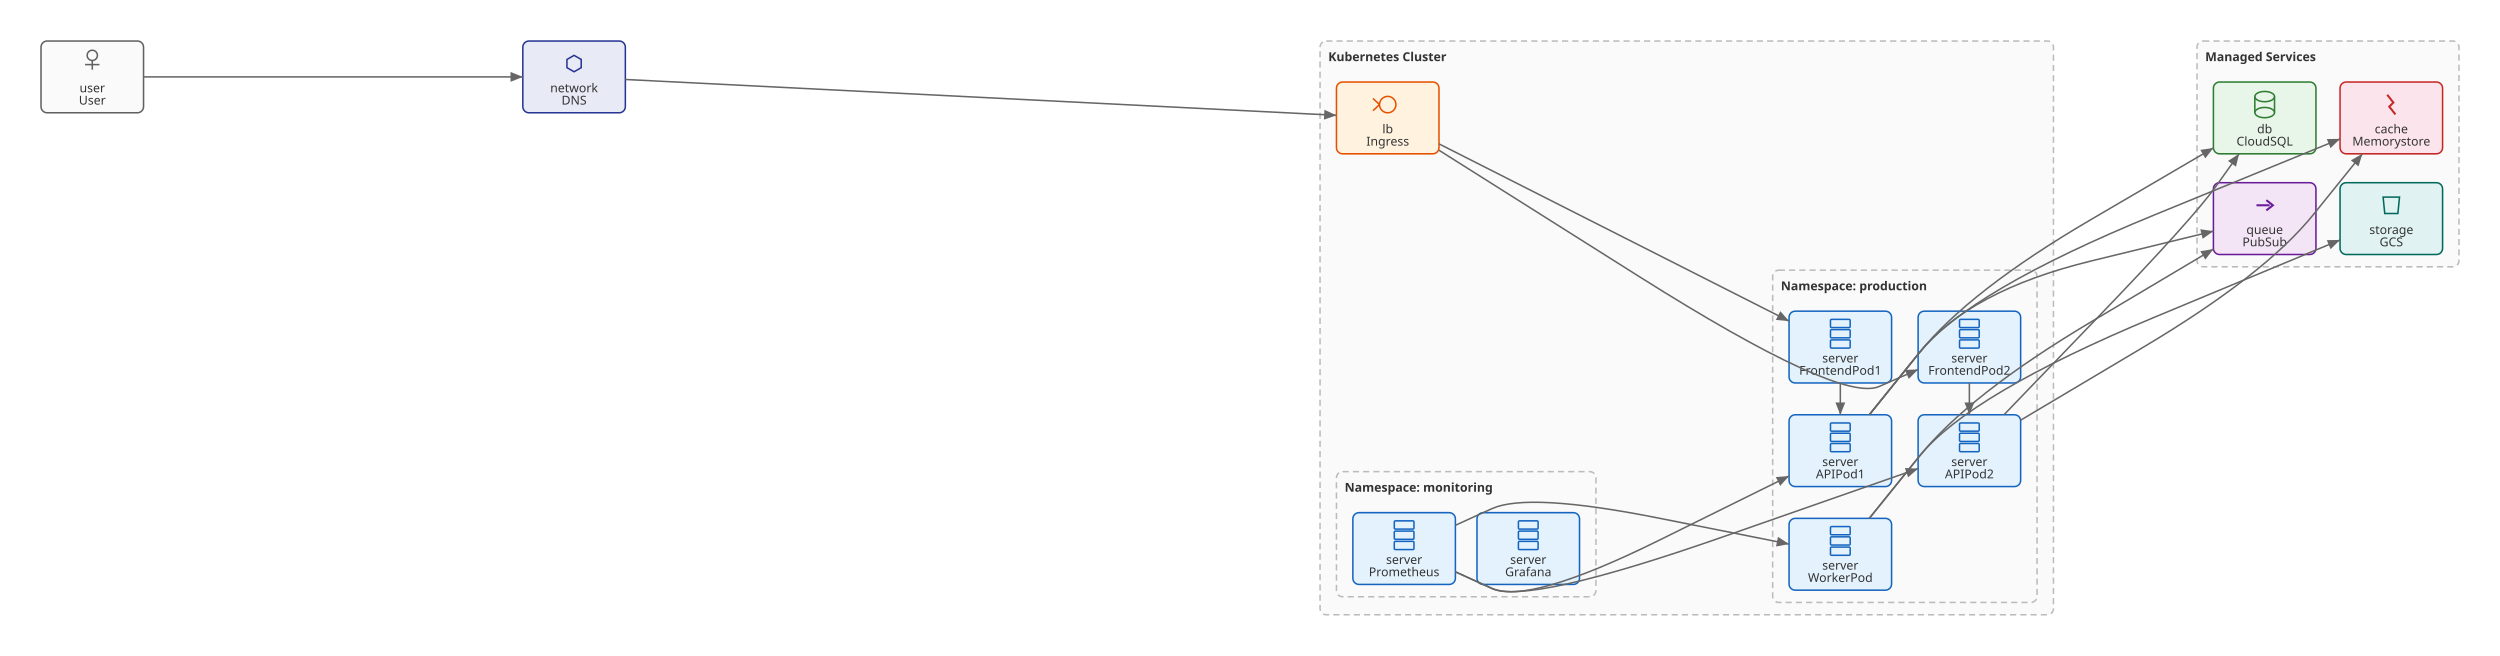
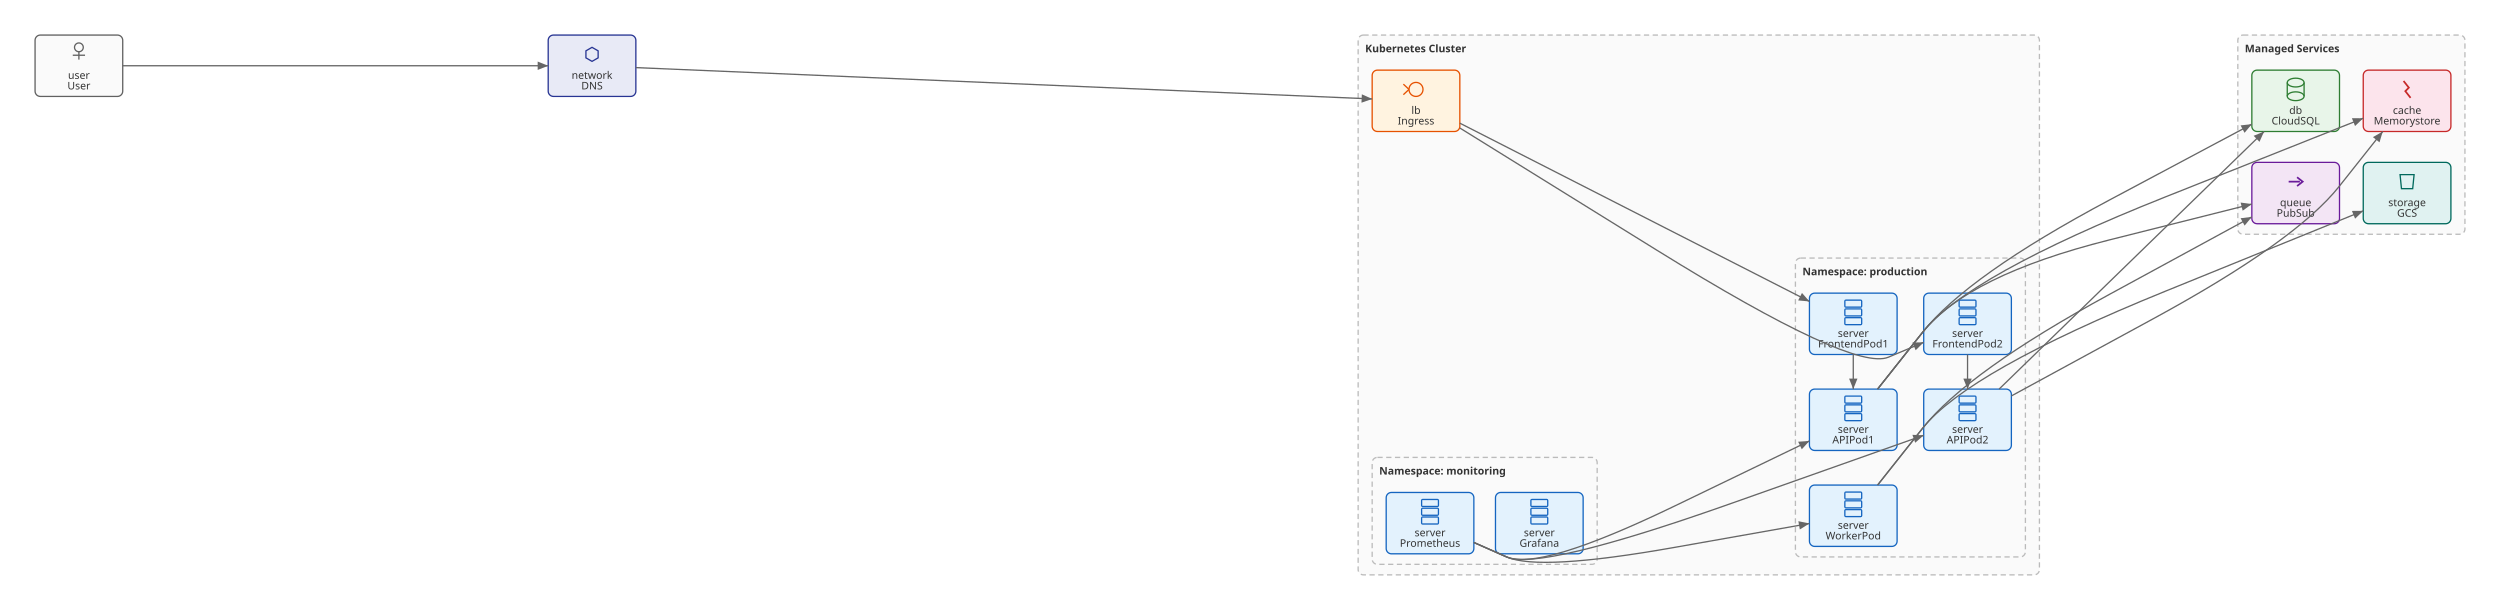
- <svg xmlns="http://www.w3.org/2000/svg" width="2438.199" height="639.566" viewBox="0 0 2438.199 639.566">
+ <svg xmlns="http://www.w3.org/2000/svg" width="2851.842" height="695.765" viewBox="0 0 2851.842 695.765">
  <style>text { font-family: sans-serif; font-size: 12px; fill: #333; }</style>
  <defs>
    <marker id="arrow" viewBox="0 0 10 10" refX="10" refY="5" markerWidth="8" markerHeight="8" orient="auto">
      <polygon points="0,1 10,5 0,9" fill="#666" />
    </marker>
  </defs>
  <rect x="40" y="40" width="100" height="70" rx="6" fill="#fafafa" stroke="#616161" stroke-width="1.5" />
  <circle cx="90" cy="54" r="5" fill="none" stroke="#616161" stroke-width="1.5" />
  <line x1="90" y1="59" x2="90" y2="68" stroke="#616161" stroke-width="1.5" />
  <line x1="83" y1="63" x2="97" y2="63" stroke="#616161" stroke-width="1.5" />
  <text x="90" y="102" text-anchor="middle" font-size="11">User</text>
  <text x="90" y="90" text-anchor="middle" font-size="9" fill="#616161">user</text>
-   <rect x="509.888" y="40" width="100" height="70" rx="6" fill="#e8eaf6" stroke="#283593" stroke-width="1.5" />
-   <polygon points="559.888,54 566.848,58 566.848,66 559.888,70 552.928,66 552.928,58" fill="none" stroke="#283593" stroke-width="1.5" />
-   <text x="559.888" y="102" text-anchor="middle" font-size="11">DNS</text>
-   <text x="559.888" y="90" text-anchor="middle" font-size="9" fill="#283593">network</text>
-   <rect x="1287.415" y="40" width="715.279" height="559.566" rx="6" fill="#fafafa" stroke="#bbb" stroke-width="1.5" stroke-dasharray="6,4" />
-   <text x="1295.415" y="59.6" font-weight="bold" font-size="13">Kubernetes Cluster</text>
-   <rect x="1303.415" y="80" width="100" height="70" rx="6" fill="#fff3e0" stroke="#e65100" stroke-width="1.5" />
-   <circle cx="1353.415" cy="102" r="8" fill="none" stroke="#e65100" stroke-width="1.5" />
-   <line x1="1345.415" y1="102" x2="1339.015" y2="96" stroke="#e65100" stroke-width="1.5" />
-   <line x1="1345.415" y1="102" x2="1339.015" y2="108" stroke="#e65100" stroke-width="1.5" />
-   <text x="1353.415" y="142" text-anchor="middle" font-size="11">Ingress</text>
-   <text x="1353.415" y="130" text-anchor="middle" font-size="9" fill="#e65100">lb</text>
-   <rect x="1728.83" y="263.495" width="257.863" height="324.071" rx="6" fill="#fafafa" stroke="#bbb" stroke-width="1.5" stroke-dasharray="6,4" />
-   <text x="1736.83" y="283.095" font-weight="bold" font-size="13">Namespace: production</text>
-   <rect x="1744.83" y="303.495" width="100" height="70" rx="6" fill="#e3f2fd" stroke="#1565c0" stroke-width="1.5" />
-   <rect x="1785.23" y="311.495" width="19.2" height="8" rx="1" fill="none" stroke="#1565c0" stroke-width="1.5" />
-   <rect x="1785.23" y="321.495" width="19.2" height="8" rx="1" fill="none" stroke="#1565c0" stroke-width="1.5" />
-   <rect x="1785.23" y="331.495" width="19.2" height="8" rx="1" fill="none" stroke="#1565c0" stroke-width="1.5" />
-   <text x="1794.83" y="365.495" text-anchor="middle" font-size="11">FrontendPod1</text>
-   <text x="1794.83" y="353.495" text-anchor="middle" font-size="9" fill="#1565c0">server</text>
-   <rect x="1870.693" y="303.495" width="100" height="70" rx="6" fill="#e3f2fd" stroke="#1565c0" stroke-width="1.5" />
-   <rect x="1911.093" y="311.495" width="19.2" height="8" rx="1" fill="none" stroke="#1565c0" stroke-width="1.5" />
-   <rect x="1911.093" y="321.495" width="19.2" height="8" rx="1" fill="none" stroke="#1565c0" stroke-width="1.5" />
-   <rect x="1911.093" y="331.495" width="19.2" height="8" rx="1" fill="none" stroke="#1565c0" stroke-width="1.5" />
-   <text x="1920.693" y="365.495" text-anchor="middle" font-size="11">FrontendPod2</text>
-   <text x="1920.693" y="353.495" text-anchor="middle" font-size="9" fill="#1565c0">server</text>
-   <rect x="1744.83" y="404.531" width="100" height="70" rx="6" fill="#e3f2fd" stroke="#1565c0" stroke-width="1.5" />
-   <rect x="1785.23" y="412.531" width="19.2" height="8" rx="1" fill="none" stroke="#1565c0" stroke-width="1.5" />
-   <rect x="1785.23" y="422.531" width="19.2" height="8" rx="1" fill="none" stroke="#1565c0" stroke-width="1.5" />
-   <rect x="1785.23" y="432.531" width="19.2" height="8" rx="1" fill="none" stroke="#1565c0" stroke-width="1.5" />
-   <text x="1794.83" y="466.531" text-anchor="middle" font-size="11">APIPod1</text>
-   <text x="1794.83" y="454.531" text-anchor="middle" font-size="9" fill="#1565c0">server</text>
-   <rect x="1870.693" y="404.531" width="100" height="70" rx="6" fill="#e3f2fd" stroke="#1565c0" stroke-width="1.5" />
-   <rect x="1911.093" y="412.531" width="19.2" height="8" rx="1" fill="none" stroke="#1565c0" stroke-width="1.5" />
-   <rect x="1911.093" y="422.531" width="19.2" height="8" rx="1" fill="none" stroke="#1565c0" stroke-width="1.5" />
-   <rect x="1911.093" y="432.531" width="19.2" height="8" rx="1" fill="none" stroke="#1565c0" stroke-width="1.5" />
-   <text x="1920.693" y="466.531" text-anchor="middle" font-size="11">APIPod2</text>
-   <text x="1920.693" y="454.531" text-anchor="middle" font-size="9" fill="#1565c0">server</text>
-   <rect x="1744.83" y="505.566" width="100" height="70" rx="6" fill="#e3f2fd" stroke="#1565c0" stroke-width="1.5" />
-   <rect x="1785.23" y="513.566" width="19.2" height="8" rx="1" fill="none" stroke="#1565c0" stroke-width="1.5" />
-   <rect x="1785.23" y="523.566" width="19.2" height="8" rx="1" fill="none" stroke="#1565c0" stroke-width="1.5" />
-   <rect x="1785.23" y="533.566" width="19.2" height="8" rx="1" fill="none" stroke="#1565c0" stroke-width="1.5" />
-   <text x="1794.83" y="567.566" text-anchor="middle" font-size="11">WorkerPod</text>
-   <text x="1794.83" y="555.566" text-anchor="middle" font-size="9" fill="#1565c0">server</text>
-   <rect x="1303.415" y="459.99" width="253.06" height="122" rx="6" fill="#fafafa" stroke="#bbb" stroke-width="1.5" stroke-dasharray="6,4" />
-   <text x="1311.415" y="479.59" font-weight="bold" font-size="13">Namespace: monitoring</text>
-   <rect x="1319.415" y="499.99" width="100" height="70" rx="6" fill="#e3f2fd" stroke="#1565c0" stroke-width="1.5" />
-   <rect x="1359.815" y="507.99" width="19.2" height="8" rx="1" fill="none" stroke="#1565c0" stroke-width="1.5" />
-   <rect x="1359.815" y="517.99" width="19.2" height="8" rx="1" fill="none" stroke="#1565c0" stroke-width="1.5" />
-   <rect x="1359.815" y="527.99" width="19.2" height="8" rx="1" fill="none" stroke="#1565c0" stroke-width="1.5" />
-   <text x="1369.415" y="561.99" text-anchor="middle" font-size="11">Prometheus</text>
-   <text x="1369.415" y="549.99" text-anchor="middle" font-size="9" fill="#1565c0">server</text>
-   <rect x="1440.474" y="499.99" width="100" height="70" rx="6" fill="#e3f2fd" stroke="#1565c0" stroke-width="1.5" />
-   <rect x="1480.874" y="507.99" width="19.2" height="8" rx="1" fill="none" stroke="#1565c0" stroke-width="1.5" />
-   <rect x="1480.874" y="517.99" width="19.2" height="8" rx="1" fill="none" stroke="#1565c0" stroke-width="1.5" />
-   <rect x="1480.874" y="527.99" width="19.2" height="8" rx="1" fill="none" stroke="#1565c0" stroke-width="1.5" />
-   <text x="1490.474" y="561.99" text-anchor="middle" font-size="11">Grafana</text>
-   <text x="1490.474" y="549.99" text-anchor="middle" font-size="9" fill="#1565c0">server</text>
-   <rect x="2142.694" y="40" width="255.505" height="220.206" rx="6" fill="#fafafa" stroke="#bbb" stroke-width="1.5" stroke-dasharray="6,4" />
-   <text x="2150.694" y="59.6" font-weight="bold" font-size="13">Managed Services</text>
-   <rect x="2158.694" y="80" width="100" height="70" rx="6" fill="#e8f5e9" stroke="#2e7d32" stroke-width="1.5" />
-   <ellipse cx="2208.694" cy="94.2" rx="9.6" ry="5" fill="none" stroke="#2e7d32" stroke-width="1.5" />
-   <line x1="2199.094" y1="94.2" x2="2199.094" y2="109.8" stroke="#2e7d32" stroke-width="1.5" />
-   <line x1="2218.294" y1="94.2" x2="2218.294" y2="109.8" stroke="#2e7d32" stroke-width="1.5" />
-   <ellipse cx="2208.694" cy="109.8" rx="9.6" ry="5" fill="none" stroke="#2e7d32" stroke-width="1.5" />
-   <text x="2208.694" y="142" text-anchor="middle" font-size="11">CloudSQL</text>
-   <text x="2208.694" y="130" text-anchor="middle" font-size="9" fill="#2e7d32">db</text>
-   <rect x="2282.199" y="80" width="100" height="70" rx="6" fill="#fce4ec" stroke="#c62828" stroke-width="1.5" />
-   <polyline points="2328.199,92.4 2334.199,100 2330.199,104 2336.199,111.6" fill="none" stroke="#c62828" stroke-width="2" />
-   <text x="2332.199" y="142" text-anchor="middle" font-size="11">Memorystore</text>
-   <text x="2332.199" y="130" text-anchor="middle" font-size="9" fill="#c62828">cache</text>
-   <rect x="2158.694" y="178.206" width="100" height="70" rx="6" fill="#f3e5f5" stroke="#6a1b9a" stroke-width="1.5" />
-   <line x1="2200.694" y1="200.206" x2="2213.494" y2="200.206" stroke="#6a1b9a" stroke-width="2" />
-   <polyline points="2210.294,195.206 2216.694,200.206 2210.294,205.206" fill="none" stroke="#6a1b9a" stroke-width="2" />
-   <text x="2208.694" y="240.206" text-anchor="middle" font-size="11">PubSub</text>
-   <text x="2208.694" y="228.206" text-anchor="middle" font-size="9" fill="#6a1b9a">queue</text>
-   <rect x="2282.199" y="178.206" width="100" height="70" rx="6" fill="#e0f2f1" stroke="#00695c" stroke-width="1.5" />
-   <path d="M2324.199,192.206 L2340.199,192.206 L2338.599,208.206 L2325.799,208.206 Z" fill="none" stroke="#00695c" stroke-width="1.5" />
-   <text x="2332.199" y="240.206" text-anchor="middle" font-size="11">GCS</text>
-   <text x="2332.199" y="228.206" text-anchor="middle" font-size="9" fill="#00695c">storage</text>
-   <path d="M140,75 L509.888,75" fill="none" stroke="#666" stroke-width="1.5" marker-end="url(#arrow)" />
-   <path d="M609.888,77.52 L1303.415,112.48" fill="none" stroke="#666" stroke-width="1.5" marker-end="url(#arrow)" />
-   <path d="M1403.415,140.316 L1744.83,313.179" fill="none" stroke="#666" stroke-width="1.5" marker-end="url(#arrow)" />
-   <path d="M1403.415,146.546 L1599.122,270.02 Q1794.83,393.495 1832.762,376.92 L1870.693,360.344" fill="none" stroke="#666" stroke-width="1.5" marker-end="url(#arrow)" />
-   <path d="M1794.83,373.495 L1794.83,404.531" fill="none" stroke="#666" stroke-width="1.5" marker-end="url(#arrow)" />
-   <path d="M1920.693,373.495 L1920.693,404.531" fill="none" stroke="#666" stroke-width="1.5" marker-end="url(#arrow)" />
-   <path d="M1823.062,404.531 L1871.878,344.013 Q1920.693,283.495 2039.694,213.874 L2158.694,144.253" fill="none" stroke="#666" stroke-width="1.5" marker-end="url(#arrow)" />
-   <path d="M1954.406,404.531 L2046.55,308.868 Q2138.694,213.206 2161.22,181.603 L2183.746,150" fill="none" stroke="#666" stroke-width="1.5" marker-end="url(#arrow)" />
-   <path d="M1823.062,404.531 L1871.878,344.013 Q1920.693,283.495 2101.446,209.484 L2282.199,135.473" fill="none" stroke="#666" stroke-width="1.5" marker-end="url(#arrow)" />
-   <path d="M1970.693,409.787 L2089.694,338.996 Q2208.694,268.206 2256.339,209.103 L2303.984,150" fill="none" stroke="#666" stroke-width="1.5" marker-end="url(#arrow)" />
-   <path d="M1823.062,404.531 L1871.878,344.013 Q1920.693,283.495 2039.694,254.452 L2158.694,225.409" fill="none" stroke="#666" stroke-width="1.5" marker-end="url(#arrow)" />
-   <path d="M1823.062,505.566 L1871.878,445.048 Q1920.693,384.531 2039.694,313.74 L2158.694,242.949" fill="none" stroke="#666" stroke-width="1.5" marker-end="url(#arrow)" />
-   <path d="M1823.062,505.566 L1871.878,445.048 Q1920.693,384.531 2101.446,309.277 L2282.199,234.022" fill="none" stroke="#666" stroke-width="1.5" marker-end="url(#arrow)" />
-   <path d="M1419.415,557.706 L1454.944,573.848 Q1490.474,589.99 1617.652,527.119 L1744.83,464.248" fill="none" stroke="#666" stroke-width="1.5" marker-end="url(#arrow)" />
-   <path d="M1419.415,557.706 L1454.944,573.848 Q1490.474,589.99 1680.584,523.503 L1870.693,457.017" fill="none" stroke="#666" stroke-width="1.5" marker-end="url(#arrow)" />
-   <path d="M1419.415,512.274 L1454.944,496.132 Q1490.474,479.99 1617.652,505.302 L1744.83,530.615" fill="none" stroke="#666" stroke-width="1.5" marker-end="url(#arrow)" />
+   <rect x="625.348" y="40" width="100" height="70" rx="6" fill="#e8eaf6" stroke="#283593" stroke-width="1.5" />
+   <polygon points="675.348,54 682.308,58 682.308,66 675.348,70 668.388,66 668.388,58" fill="none" stroke="#283593" stroke-width="1.5" />
+   <text x="675.348" y="102" text-anchor="middle" font-size="11">DNS</text>
+   <text x="675.348" y="90" text-anchor="middle" font-size="9" fill="#283593">network</text>
+   <rect x="1549.281" y="40" width="777.169" height="615.765" rx="6" fill="#fafafa" stroke="#bbb" stroke-width="1.5" stroke-dasharray="6,4" />
+   <text x="1557.281" y="59.6" font-weight="bold" font-size="13">Kubernetes Cluster</text>
+   <rect x="1565.281" y="80" width="100" height="70" rx="6" fill="#fff3e0" stroke="#e65100" stroke-width="1.5" />
+   <circle cx="1615.281" cy="102" r="8" fill="none" stroke="#e65100" stroke-width="1.5" />
+   <line x1="1607.281" y1="102" x2="1600.881" y2="96" stroke="#e65100" stroke-width="1.5" />
+   <line x1="1607.281" y1="102" x2="1600.881" y2="108" stroke="#e65100" stroke-width="1.5" />
+   <text x="1615.281" y="142" text-anchor="middle" font-size="11">Ingress</text>
+   <text x="1615.281" y="130" text-anchor="middle" font-size="9" fill="#e65100">lb</text>
+   <rect x="2048.092" y="294.382" width="262.358" height="340.932" rx="6" fill="#fafafa" stroke="#bbb" stroke-width="1.5" stroke-dasharray="6,4" />
+   <text x="2056.092" y="313.982" font-weight="bold" font-size="13">Namespace: production</text>
+   <rect x="2064.092" y="334.382" width="100" height="70" rx="6" fill="#e3f2fd" stroke="#1565c0" stroke-width="1.5" />
+   <rect x="2104.492" y="342.382" width="19.2" height="8" rx="1" fill="none" stroke="#1565c0" stroke-width="1.5" />
+   <rect x="2104.492" y="352.382" width="19.2" height="8" rx="1" fill="none" stroke="#1565c0" stroke-width="1.5" />
+   <rect x="2104.492" y="362.382" width="19.2" height="8" rx="1" fill="none" stroke="#1565c0" stroke-width="1.5" />
+   <text x="2114.092" y="396.382" text-anchor="middle" font-size="11">FrontendPod1</text>
+   <text x="2114.092" y="384.382" text-anchor="middle" font-size="9" fill="#1565c0">server</text>
+   <rect x="2194.45" y="334.382" width="100" height="70" rx="6" fill="#e3f2fd" stroke="#1565c0" stroke-width="1.5" />
+   <rect x="2234.85" y="342.382" width="19.2" height="8" rx="1" fill="none" stroke="#1565c0" stroke-width="1.5" />
+   <rect x="2234.85" y="352.382" width="19.2" height="8" rx="1" fill="none" stroke="#1565c0" stroke-width="1.5" />
+   <rect x="2234.85" y="362.382" width="19.2" height="8" rx="1" fill="none" stroke="#1565c0" stroke-width="1.5" />
+   <text x="2244.45" y="396.382" text-anchor="middle" font-size="11">FrontendPod2</text>
+   <text x="2244.45" y="384.382" text-anchor="middle" font-size="9" fill="#1565c0">server</text>
+   <rect x="2064.092" y="443.848" width="100" height="70" rx="6" fill="#e3f2fd" stroke="#1565c0" stroke-width="1.5" />
+   <rect x="2104.492" y="451.848" width="19.2" height="8" rx="1" fill="none" stroke="#1565c0" stroke-width="1.5" />
+   <rect x="2104.492" y="461.848" width="19.2" height="8" rx="1" fill="none" stroke="#1565c0" stroke-width="1.5" />
+   <rect x="2104.492" y="471.848" width="19.2" height="8" rx="1" fill="none" stroke="#1565c0" stroke-width="1.5" />
+   <text x="2114.092" y="505.848" text-anchor="middle" font-size="11">APIPod1</text>
+   <text x="2114.092" y="493.848" text-anchor="middle" font-size="9" fill="#1565c0">server</text>
+   <rect x="2194.45" y="443.848" width="100" height="70" rx="6" fill="#e3f2fd" stroke="#1565c0" stroke-width="1.5" />
+   <rect x="2234.85" y="451.848" width="19.2" height="8" rx="1" fill="none" stroke="#1565c0" stroke-width="1.5" />
+   <rect x="2234.85" y="461.848" width="19.2" height="8" rx="1" fill="none" stroke="#1565c0" stroke-width="1.5" />
+   <rect x="2234.85" y="471.848" width="19.2" height="8" rx="1" fill="none" stroke="#1565c0" stroke-width="1.5" />
+   <text x="2244.45" y="505.848" text-anchor="middle" font-size="11">APIPod2</text>
+   <text x="2244.45" y="493.848" text-anchor="middle" font-size="9" fill="#1565c0">server</text>
+   <rect x="2064.092" y="553.314" width="100" height="70" rx="6" fill="#e3f2fd" stroke="#1565c0" stroke-width="1.5" />
+   <rect x="2104.492" y="561.314" width="19.2" height="8" rx="1" fill="none" stroke="#1565c0" stroke-width="1.5" />
+   <rect x="2104.492" y="571.314" width="19.2" height="8" rx="1" fill="none" stroke="#1565c0" stroke-width="1.5" />
+   <rect x="2104.492" y="581.314" width="19.2" height="8" rx="1" fill="none" stroke="#1565c0" stroke-width="1.5" />
+   <text x="2114.092" y="615.314" text-anchor="middle" font-size="11">WorkerPod</text>
+   <text x="2114.092" y="603.314" text-anchor="middle" font-size="9" fill="#1565c0">server</text>
+   <rect x="1565.281" y="521.765" width="256.666" height="122" rx="6" fill="#fafafa" stroke="#bbb" stroke-width="1.5" stroke-dasharray="6,4" />
+   <text x="1573.281" y="541.365" font-weight="bold" font-size="13">Namespace: monitoring</text>
+   <rect x="1581.281" y="561.765" width="100" height="70" rx="6" fill="#e3f2fd" stroke="#1565c0" stroke-width="1.5" />
+   <rect x="1621.681" y="569.765" width="19.2" height="8" rx="1" fill="none" stroke="#1565c0" stroke-width="1.5" />
+   <rect x="1621.681" y="579.765" width="19.2" height="8" rx="1" fill="none" stroke="#1565c0" stroke-width="1.5" />
+   <rect x="1621.681" y="589.765" width="19.2" height="8" rx="1" fill="none" stroke="#1565c0" stroke-width="1.5" />
+   <text x="1631.281" y="623.765" text-anchor="middle" font-size="11">Prometheus</text>
+   <text x="1631.281" y="611.765" text-anchor="middle" font-size="9" fill="#1565c0">server</text>
+   <rect x="1705.947" y="561.765" width="100" height="70" rx="6" fill="#e3f2fd" stroke="#1565c0" stroke-width="1.5" />
+   <rect x="1746.347" y="569.765" width="19.2" height="8" rx="1" fill="none" stroke="#1565c0" stroke-width="1.5" />
+   <rect x="1746.347" y="579.765" width="19.2" height="8" rx="1" fill="none" stroke="#1565c0" stroke-width="1.5" />
+   <rect x="1746.347" y="589.765" width="19.2" height="8" rx="1" fill="none" stroke="#1565c0" stroke-width="1.5" />
+   <text x="1755.947" y="623.765" text-anchor="middle" font-size="11">Grafana</text>
+   <text x="1755.947" y="611.765" text-anchor="middle" font-size="9" fill="#1565c0">server</text>
+   <rect x="2552.757" y="40" width="259.085" height="227.211" rx="6" fill="#fafafa" stroke="#bbb" stroke-width="1.5" stroke-dasharray="6,4" />
+   <text x="2560.757" y="59.6" font-weight="bold" font-size="13">Managed Services</text>
+   <rect x="2568.757" y="80" width="100" height="70" rx="6" fill="#e8f5e9" stroke="#2e7d32" stroke-width="1.5" />
+   <ellipse cx="2618.757" cy="94.2" rx="9.6" ry="5" fill="none" stroke="#2e7d32" stroke-width="1.5" />
+   <line x1="2609.157" y1="94.2" x2="2609.157" y2="109.8" stroke="#2e7d32" stroke-width="1.5" />
+   <line x1="2628.357" y1="94.2" x2="2628.357" y2="109.8" stroke="#2e7d32" stroke-width="1.5" />
+   <ellipse cx="2618.757" cy="109.8" rx="9.6" ry="5" fill="none" stroke="#2e7d32" stroke-width="1.5" />
+   <text x="2618.757" y="142" text-anchor="middle" font-size="11">CloudSQL</text>
+   <text x="2618.757" y="130" text-anchor="middle" font-size="9" fill="#2e7d32">db</text>
+   <rect x="2695.842" y="80" width="100" height="70" rx="6" fill="#fce4ec" stroke="#c62828" stroke-width="1.5" />
+   <polyline points="2741.842,92.4 2747.842,100 2743.842,104 2749.842,111.6" fill="none" stroke="#c62828" stroke-width="2" />
+   <text x="2745.842" y="142" text-anchor="middle" font-size="11">Memorystore</text>
+   <text x="2745.842" y="130" text-anchor="middle" font-size="9" fill="#c62828">cache</text>
+   <rect x="2568.757" y="185.211" width="100" height="70" rx="6" fill="#f3e5f5" stroke="#6a1b9a" stroke-width="1.5" />
+   <line x1="2610.757" y1="207.211" x2="2623.557" y2="207.211" stroke="#6a1b9a" stroke-width="2" />
+   <polyline points="2620.357,202.211 2626.757,207.211 2620.357,212.211" fill="none" stroke="#6a1b9a" stroke-width="2" />
+   <text x="2618.757" y="247.211" text-anchor="middle" font-size="11">PubSub</text>
+   <text x="2618.757" y="235.211" text-anchor="middle" font-size="9" fill="#6a1b9a">queue</text>
+   <rect x="2695.842" y="185.211" width="100" height="70" rx="6" fill="#e0f2f1" stroke="#00695c" stroke-width="1.5" />
+   <path d="M2737.842,199.211 L2753.842,199.211 L2752.242,215.211 L2739.442,215.211 Z" fill="none" stroke="#00695c" stroke-width="1.5" />
+   <text x="2745.842" y="247.211" text-anchor="middle" font-size="11">GCS</text>
+   <text x="2745.842" y="235.211" text-anchor="middle" font-size="9" fill="#00695c">storage</text>
+   <path d="M140,75 L625.348,75" fill="none" stroke="#666" stroke-width="1.5" marker-end="url(#arrow)" />
+   <path d="M725.348,77.128 L1565.281,112.872" fill="none" stroke="#666" stroke-width="1.5" marker-end="url(#arrow)" />
+   <path d="M1665.281,140.499 L2064.092,343.883" fill="none" stroke="#666" stroke-width="1.5" marker-end="url(#arrow)" />
+   <path d="M1665.281,146.012 L1889.687,285.197 Q2114.092,424.382 2154.271,407.43 L2194.45,390.478" fill="none" stroke="#666" stroke-width="1.5" marker-end="url(#arrow)" />
+   <path d="M2114.092,404.382 L2114.092,443.848" fill="none" stroke="#666" stroke-width="1.5" marker-end="url(#arrow)" />
+   <path d="M2244.45,404.382 L2244.45,443.848" fill="none" stroke="#666" stroke-width="1.5" marker-end="url(#arrow)" />
+   <path d="M2141.834,443.848 L2193.142,379.115 Q2244.45,314.382 2406.604,228.008 L2568.757,141.634" fill="none" stroke="#666" stroke-width="1.5" marker-end="url(#arrow)" />
+   <path d="M2280.457,443.848 L2582.751,150" fill="none" stroke="#666" stroke-width="1.5" marker-end="url(#arrow)" />
+   <path d="M2141.834,443.848 L2193.142,379.115 Q2244.45,314.382 2470.146,224.633 L2695.842,134.883" fill="none" stroke="#666" stroke-width="1.5" marker-end="url(#arrow)" />
+   <path d="M2294.45,451.646 L2456.604,363.428 Q2618.757,275.211 2668.418,212.605 L2718.079,150" fill="none" stroke="#666" stroke-width="1.5" marker-end="url(#arrow)" />
+   <path d="M2141.834,443.848 L2193.142,379.115 Q2244.45,314.382 2406.604,273.586 L2568.757,232.79" fill="none" stroke="#666" stroke-width="1.5" marker-end="url(#arrow)" />
+   <path d="M2141.834,553.314 L2193.142,488.581 Q2244.45,423.848 2406.604,335.63 L2568.757,247.413" fill="none" stroke="#666" stroke-width="1.5" marker-end="url(#arrow)" />
+   <path d="M2141.834,553.314 L2193.142,488.581 Q2244.45,423.848 2470.146,332.183 L2695.842,240.518" fill="none" stroke="#666" stroke-width="1.5" marker-end="url(#arrow)" />
+   <path d="M1681.281,618.824 L1718.614,635.294 Q1755.947,651.765 1910.02,577.377 L2064.092,502.989" fill="none" stroke="#666" stroke-width="1.5" marker-end="url(#arrow)" />
+   <path d="M1681.281,618.824 L1718.614,635.294 Q1755.947,651.765 1975.199,574.156 L2194.45,496.547" fill="none" stroke="#666" stroke-width="1.5" marker-end="url(#arrow)" />
+   <path d="M1681.281,618.824 L1718.614,635.294 Q1755.947,651.765 1910.02,624.469 L2064.092,597.172" fill="none" stroke="#666" stroke-width="1.5" marker-end="url(#arrow)" />
</svg>
